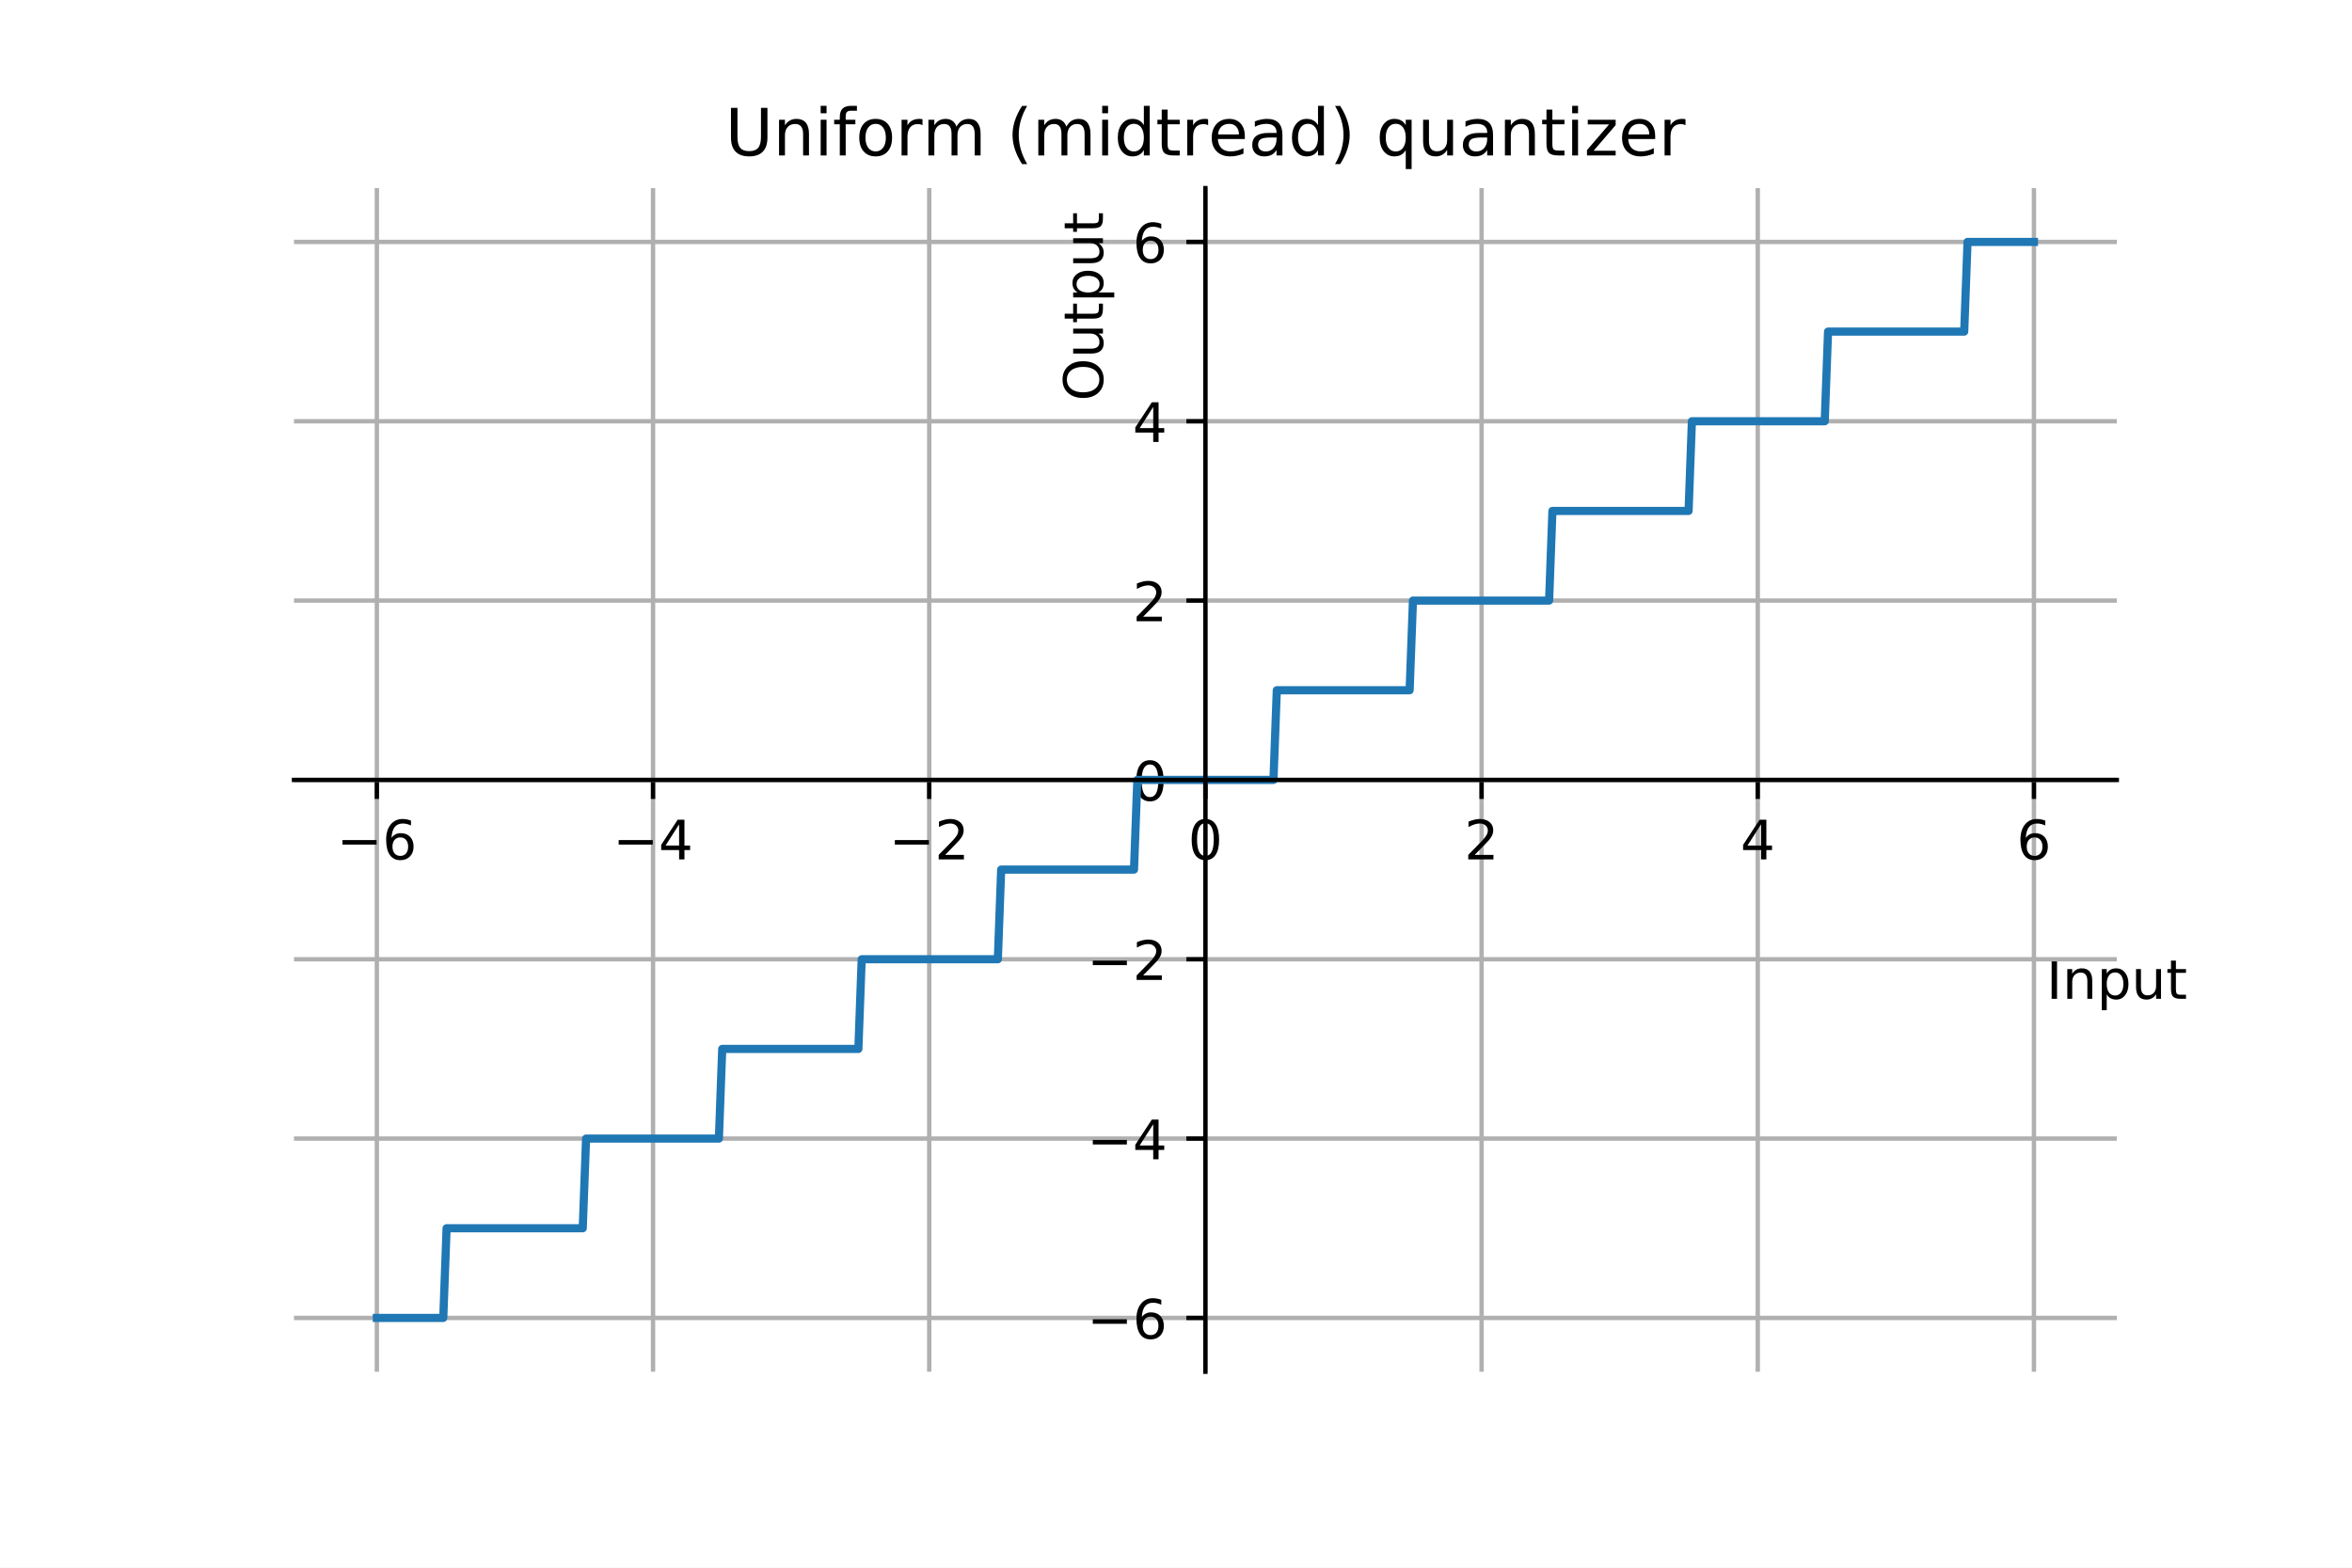
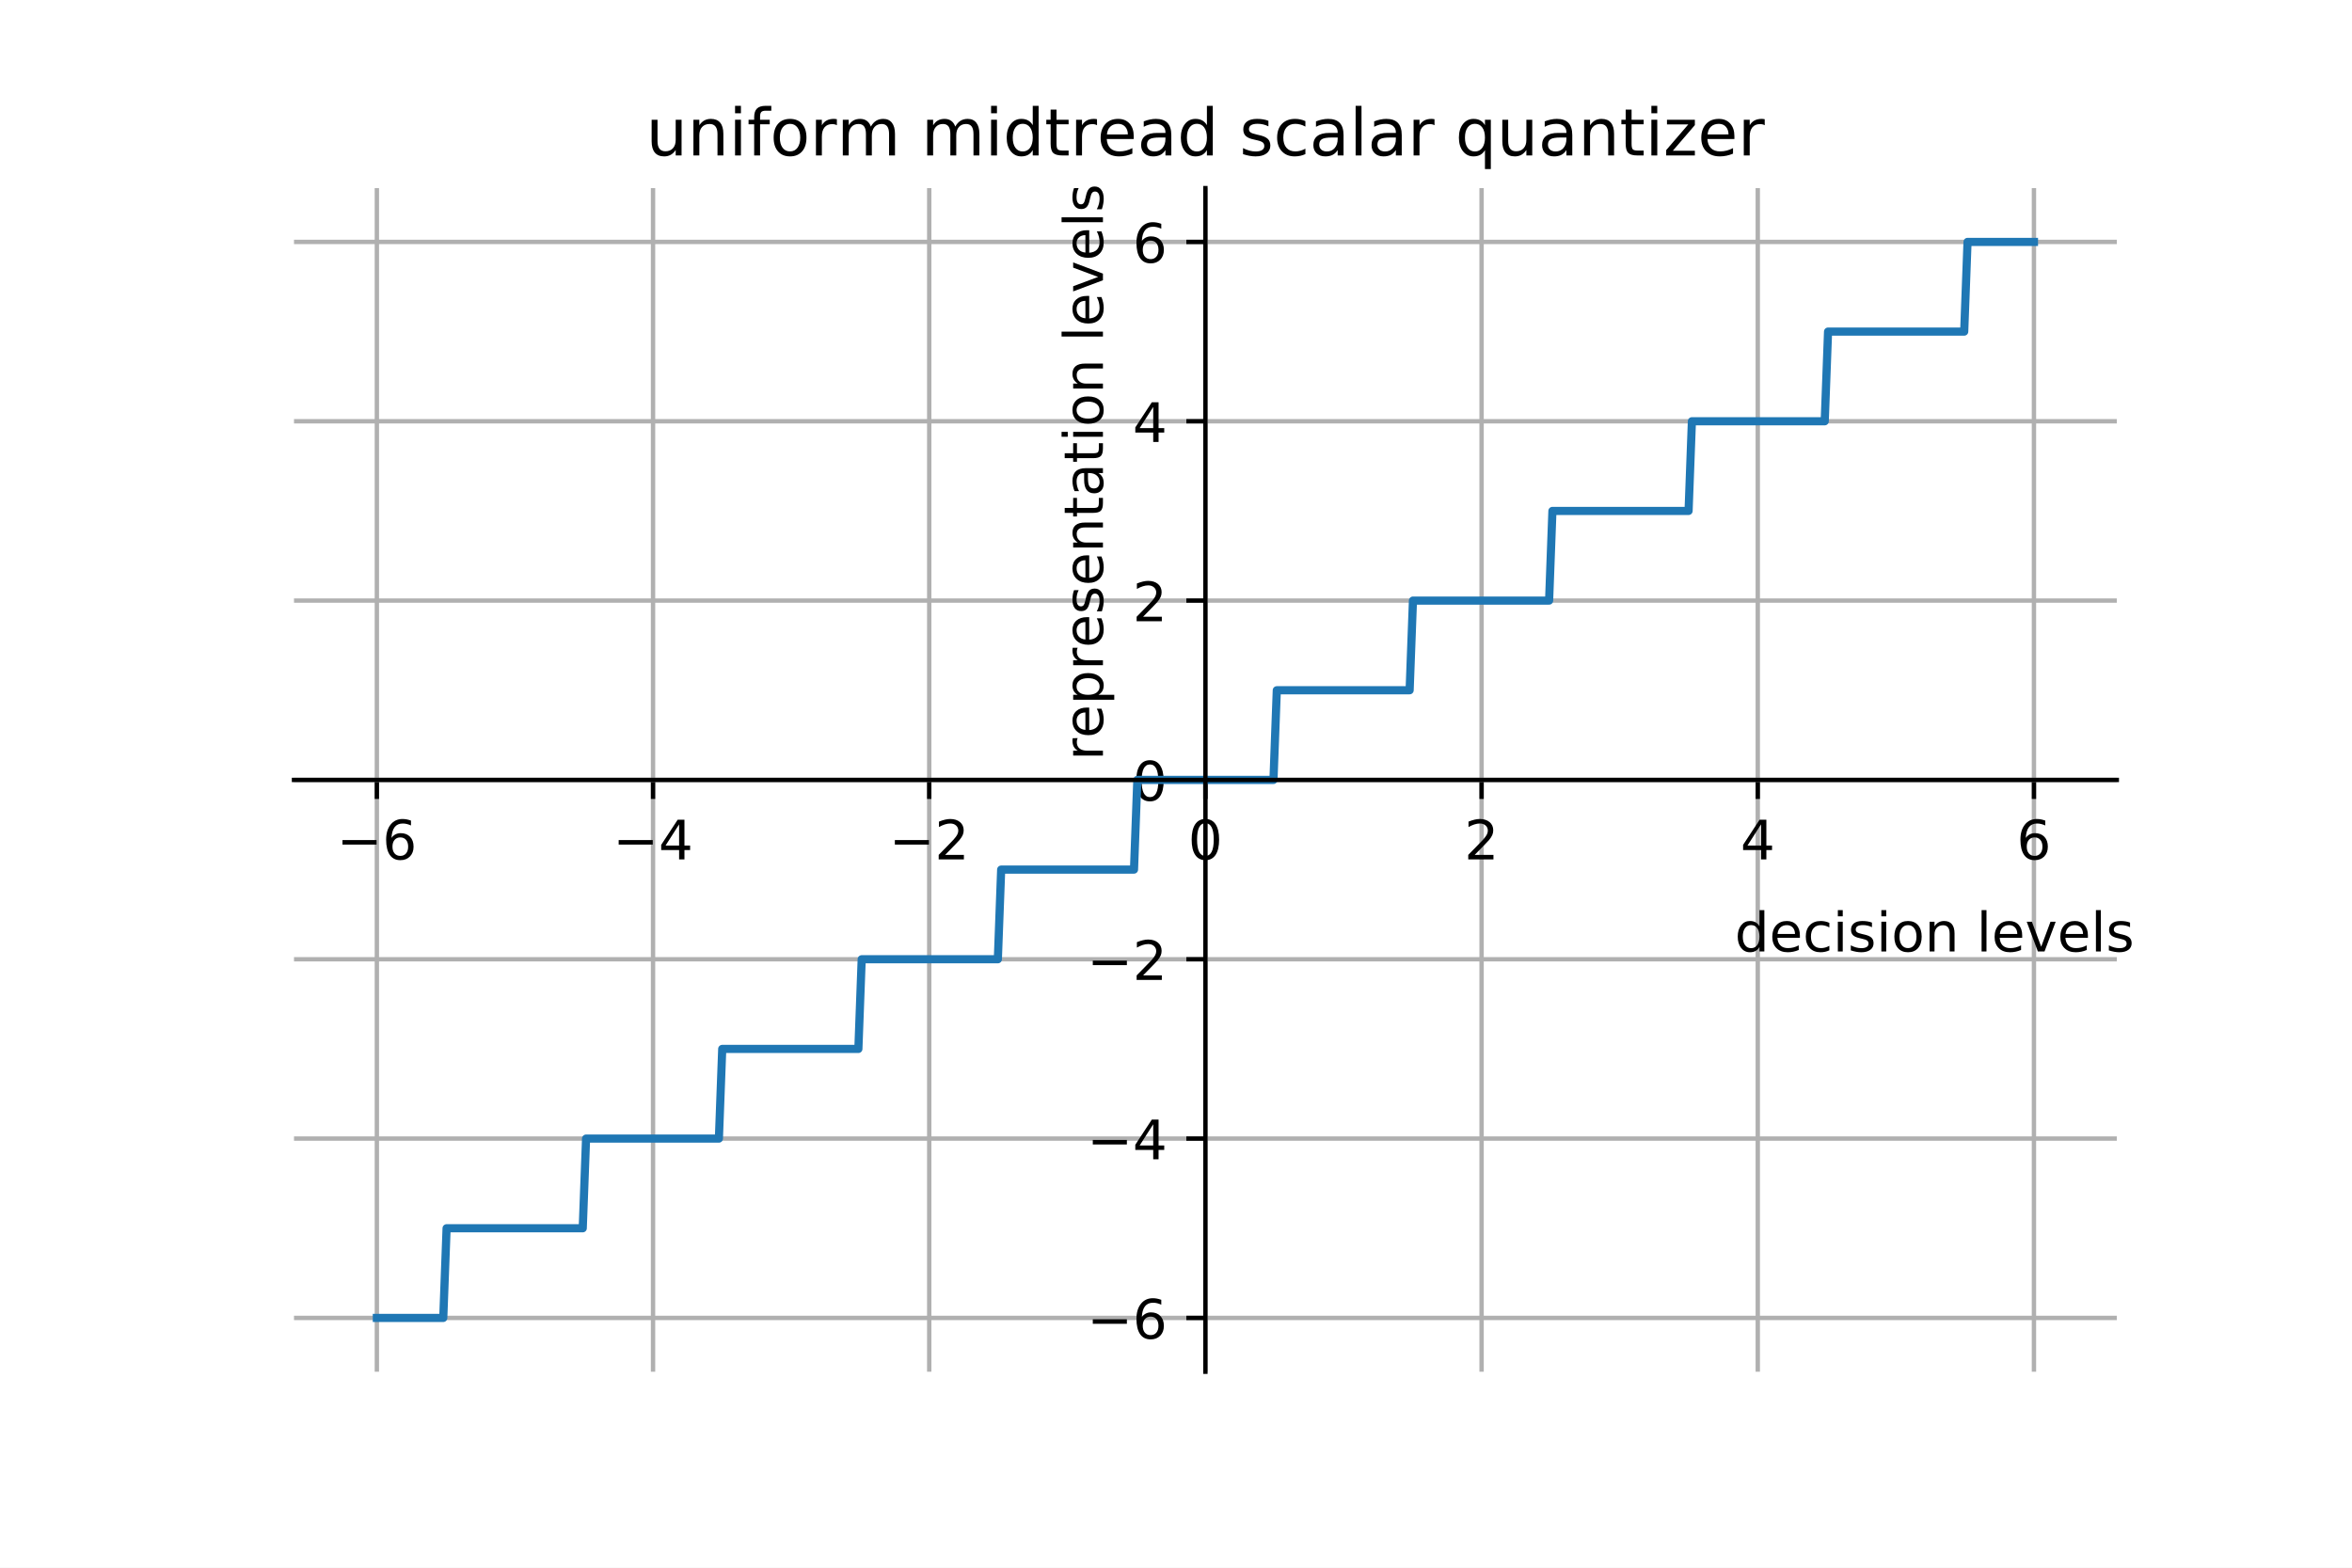
<svg xmlns="http://www.w3.org/2000/svg" xmlns:xlink="http://www.w3.org/1999/xlink" height="288pt" version="1.1" viewBox="0 0 432 288" width="432pt">
  <defs>
    <style type="text/css">
*{stroke-linecap:butt;stroke-linejoin:round;}
  </style>
  </defs>
  <g id="figure_1">
    <g id="patch_1">
      <path d="M 0 288  L 432 288  L 432 0  L 0 0  z " style="fill:#ffffff;" />
    </g>
    <g id="axes_1">
      <g id="patch_2">
        <path d="M 54 252  L 388.8 252  L 388.8 34.56  L 54 34.56  z " style="fill:#ffffff;" />
      </g>
      <g id="matplotlib.axis_1">
        <g id="xtick_1">
          <g id="line2d_1">
-             <path clip-path="url(#p2a29bdb767)" d="M 69.218 252  L 69.218 34.56  " style="fill:none;stroke:#b0b0b0;stroke-linecap:square;stroke-width:0.8;" />
+             <path clip-path="url(#p3962b94bdc)" d="M 69.218 252  L 69.218 34.56  " style="fill:none;stroke:#b0b0b0;stroke-linecap:square;stroke-width:0.8;" />
          </g>
          <g id="line2d_2">
            <defs>
-               <path d="M 0 0  L 0 3.5  " id="me0959d62d1" style="stroke:#000000;stroke-width:0.8;" />
-             </defs>
-             <g>
-               <use style="stroke:#000000;stroke-width:0.8;" x="69.218" xlink:href="#me0959d62d1" y="143.28" />
+               <path d="M 0 0  L 0 3.5  " id="mce15957c04" style="stroke:#000000;stroke-width:0.8;" />
+             </defs>
+             <g>
+               <use style="stroke:#000000;stroke-width:0.8;" x="69.218" xlink:href="#mce15957c04" y="143.28" />
            </g>
          </g>
          <g id="text_1">
            <defs>
              <path d="M 10.594 35.5  L 73.188 35.5  L 73.188 27.203  L 10.594 27.203  z " id="DejaVuSans-8722" />
              <path d="M 33.016 40.375  Q 26.375 40.375 22.484 35.828  Q 18.609 31.297 18.609 23.391  Q 18.609 15.531 22.484 10.953  Q 26.375 6.391 33.016 6.391  Q 39.656 6.391 43.531 10.953  Q 47.406 15.531 47.406 23.391  Q 47.406 31.297 43.531 35.828  Q 39.656 40.375 33.016 40.375  z M 52.594 71.297  L 52.594 62.312  Q 48.875 64.062 45.094 64.984  Q 41.312 65.922 37.594 65.922  Q 27.828 65.922 22.672 59.328  Q 17.531 52.734 16.797 39.406  Q 19.672 43.656 24.016 45.922  Q 28.375 48.188 33.594 48.188  Q 44.578 48.188 50.953 41.516  Q 57.328 34.859 57.328 23.391  Q 57.328 12.156 50.688 5.359  Q 44.047 -1.422 33.016 -1.422  Q 20.359 -1.422 13.672 8.266  Q 6.984 17.969 6.984 36.375  Q 6.984 53.656 15.188 63.938  Q 23.391 74.219 37.203 74.219  Q 40.922 74.219 44.703 73.484  Q 48.484 72.75 52.594 71.297  z " id="DejaVuSans-54" />
            </defs>
            <g transform="translate(61.84709 157.8784)scale(0.1 -0.1)">
              <use xlink:href="#DejaVuSans-8722" />
              <use x="83.789" xlink:href="#DejaVuSans-54" />
            </g>
          </g>
        </g>
        <g id="xtick_2">
          <g id="line2d_3">
-             <path clip-path="url(#p2a29bdb767)" d="M 119.945 252  L 119.945 34.56  " style="fill:none;stroke:#b0b0b0;stroke-linecap:square;stroke-width:0.8;" />
+             <path clip-path="url(#p3962b94bdc)" d="M 119.945 252  L 119.945 34.56  " style="fill:none;stroke:#b0b0b0;stroke-linecap:square;stroke-width:0.8;" />
          </g>
          <g id="line2d_4">
            <g>
-               <use style="stroke:#000000;stroke-width:0.8;" x="119.945" xlink:href="#me0959d62d1" y="143.28" />
+               <use style="stroke:#000000;stroke-width:0.8;" x="119.945" xlink:href="#mce15957c04" y="143.28" />
            </g>
          </g>
          <g id="text_2">
            <defs>
              <path d="M 37.797 64.312  L 12.891 25.391  L 37.797 25.391  z M 35.203 72.906  L 47.609 72.906  L 47.609 25.391  L 58.016 25.391  L 58.016 17.188  L 47.609 17.188  L 47.609 0  L 37.797 0  L 37.797 17.188  L 4.891 17.188  L 4.891 26.703  z " id="DejaVuSans-52" />
            </defs>
            <g transform="translate(112.5744 157.8784)scale(0.1 -0.1)">
              <use xlink:href="#DejaVuSans-8722" />
              <use x="83.789" xlink:href="#DejaVuSans-52" />
            </g>
          </g>
        </g>
        <g id="xtick_3">
          <g id="line2d_5">
-             <path clip-path="url(#p2a29bdb767)" d="M 170.673 252  L 170.673 34.56  " style="fill:none;stroke:#b0b0b0;stroke-linecap:square;stroke-width:0.8;" />
+             <path clip-path="url(#p3962b94bdc)" d="M 170.673 252  L 170.673 34.56  " style="fill:none;stroke:#b0b0b0;stroke-linecap:square;stroke-width:0.8;" />
          </g>
          <g id="line2d_6">
            <g>
-               <use style="stroke:#000000;stroke-width:0.8;" x="170.673" xlink:href="#me0959d62d1" y="143.28" />
+               <use style="stroke:#000000;stroke-width:0.8;" x="170.673" xlink:href="#mce15957c04" y="143.28" />
            </g>
          </g>
          <g id="text_3">
            <defs>
              <path d="M 19.188 8.297  L 53.609 8.297  L 53.609 0  L 7.328 0  L 7.328 8.297  Q 12.938 14.109 22.625 23.891  Q 32.328 33.688 34.812 36.531  Q 39.547 41.844 41.422 45.531  Q 43.312 49.219 43.312 52.781  Q 43.312 58.594 39.234 62.25  Q 35.156 65.922 28.609 65.922  Q 23.969 65.922 18.812 64.312  Q 13.672 62.703 7.812 59.422  L 7.812 69.391  Q 13.766 71.781 18.938 73  Q 24.125 74.219 28.422 74.219  Q 39.75 74.219 46.484 68.547  Q 53.219 62.891 53.219 53.422  Q 53.219 48.922 51.531 44.891  Q 49.859 40.875 45.406 35.406  Q 44.188 33.984 37.641 27.219  Q 31.109 20.453 19.188 8.297  z " id="DejaVuSans-50" />
            </defs>
            <g transform="translate(163.3016 157.8784)scale(0.1 -0.1)">
              <use xlink:href="#DejaVuSans-8722" />
              <use x="83.789" xlink:href="#DejaVuSans-50" />
            </g>
          </g>
        </g>
        <g id="xtick_4">
          <g id="line2d_7">
-             <path clip-path="url(#p2a29bdb767)" d="M 221.4 252  L 221.4 34.56  " style="fill:none;stroke:#b0b0b0;stroke-linecap:square;stroke-width:0.8;" />
+             <path clip-path="url(#p3962b94bdc)" d="M 221.4 252  L 221.4 34.56  " style="fill:none;stroke:#b0b0b0;stroke-linecap:square;stroke-width:0.8;" />
          </g>
          <g id="line2d_8">
            <g>
-               <use style="stroke:#000000;stroke-width:0.8;" x="221.4" xlink:href="#me0959d62d1" y="143.28" />
+               <use style="stroke:#000000;stroke-width:0.8;" x="221.4" xlink:href="#mce15957c04" y="143.28" />
            </g>
          </g>
          <g id="text_4">
            <defs>
              <path d="M 31.781 66.406  Q 24.172 66.406 20.328 58.906  Q 16.5 51.422 16.5 36.375  Q 16.5 21.391 20.328 13.891  Q 24.172 6.391 31.781 6.391  Q 39.453 6.391 43.281 13.891  Q 47.125 21.391 47.125 36.375  Q 47.125 51.422 43.281 58.906  Q 39.453 66.406 31.781 66.406  z M 31.781 74.219  Q 44.047 74.219 50.516 64.516  Q 56.984 54.828 56.984 36.375  Q 56.984 17.969 50.516 8.266  Q 44.047 -1.422 31.781 -1.422  Q 19.531 -1.422 13.062 8.266  Q 6.594 17.969 6.594 36.375  Q 6.594 54.828 13.062 64.516  Q 19.531 74.219 31.781 74.219  z " id="DejaVuSans-48" />
            </defs>
            <g transform="translate(218.2188 157.8784)scale(0.1 -0.1)">
              <use xlink:href="#DejaVuSans-48" />
            </g>
          </g>
        </g>
        <g id="xtick_5">
          <g id="line2d_9">
-             <path clip-path="url(#p2a29bdb767)" d="M 272.127 252  L 272.127 34.56  " style="fill:none;stroke:#b0b0b0;stroke-linecap:square;stroke-width:0.8;" />
+             <path clip-path="url(#p3962b94bdc)" d="M 272.127 252  L 272.127 34.56  " style="fill:none;stroke:#b0b0b0;stroke-linecap:square;stroke-width:0.8;" />
          </g>
          <g id="line2d_10">
            <g>
-               <use style="stroke:#000000;stroke-width:0.8;" x="272.127" xlink:href="#me0959d62d1" y="143.28" />
+               <use style="stroke:#000000;stroke-width:0.8;" x="272.127" xlink:href="#mce15957c04" y="143.28" />
            </g>
          </g>
          <g id="text_5">
            <g transform="translate(268.946 157.8784)scale(0.1 -0.1)">
              <use xlink:href="#DejaVuSans-50" />
            </g>
          </g>
        </g>
        <g id="xtick_6">
          <g id="line2d_11">
-             <path clip-path="url(#p2a29bdb767)" d="M 322.855 252  L 322.855 34.56  " style="fill:none;stroke:#b0b0b0;stroke-linecap:square;stroke-width:0.8;" />
+             <path clip-path="url(#p3962b94bdc)" d="M 322.855 252  L 322.855 34.56  " style="fill:none;stroke:#b0b0b0;stroke-linecap:square;stroke-width:0.8;" />
          </g>
          <g id="line2d_12">
            <g>
-               <use style="stroke:#000000;stroke-width:0.8;" x="322.855" xlink:href="#me0959d62d1" y="143.28" />
+               <use style="stroke:#000000;stroke-width:0.8;" x="322.855" xlink:href="#mce15957c04" y="143.28" />
            </g>
          </g>
          <g id="text_6">
            <g transform="translate(319.6733 157.8784)scale(0.1 -0.1)">
              <use xlink:href="#DejaVuSans-52" />
            </g>
          </g>
        </g>
        <g id="xtick_7">
          <g id="line2d_13">
-             <path clip-path="url(#p2a29bdb767)" d="M 373.582 252  L 373.582 34.56  " style="fill:none;stroke:#b0b0b0;stroke-linecap:square;stroke-width:0.8;" />
+             <path clip-path="url(#p3962b94bdc)" d="M 373.582 252  L 373.582 34.56  " style="fill:none;stroke:#b0b0b0;stroke-linecap:square;stroke-width:0.8;" />
          </g>
          <g id="line2d_14">
            <g>
-               <use style="stroke:#000000;stroke-width:0.8;" x="373.582" xlink:href="#me0959d62d1" y="143.28" />
+               <use style="stroke:#000000;stroke-width:0.8;" x="373.582" xlink:href="#mce15957c04" y="143.28" />
            </g>
          </g>
          <g id="text_7">
            <g transform="translate(370.4006 157.8784)scale(0.1 -0.1)">
              <use xlink:href="#DejaVuSans-54" />
            </g>
          </g>
        </g>
        <g id="text_8">
          <defs>
-             <path d="M 9.812 72.906  L 19.672 72.906  L 19.672 0  L 9.812 0  z " id="DejaVuSans-73" />
+             <path d="M 45.406 46.391  L 45.406 75.984  L 54.391 75.984  L 54.391 0  L 45.406 0  L 45.406 8.203  Q 42.578 3.328 38.25 0.953  Q 33.938 -1.422 27.875 -1.422  Q 17.969 -1.422 11.734 6.484  Q 5.516 14.406 5.516 27.297  Q 5.516 40.188 11.734 48.094  Q 17.969 56 27.875 56  Q 33.938 56 38.25 53.625  Q 42.578 51.266 45.406 46.391  z M 14.797 27.297  Q 14.797 17.391 18.875 11.75  Q 22.953 6.109 30.078 6.109  Q 37.203 6.109 41.297 11.75  Q 45.406 17.391 45.406 27.297  Q 45.406 37.203 41.297 42.844  Q 37.203 48.484 30.078 48.484  Q 22.953 48.484 18.875 42.844  Q 14.797 37.203 14.797 27.297  z " id="DejaVuSans-100" />
+             <path d="M 56.203 29.594  L 56.203 25.203  L 14.891 25.203  Q 15.484 15.922 20.484 11.062  Q 25.484 6.203 34.422 6.203  Q 39.594 6.203 44.453 7.469  Q 49.312 8.734 54.109 11.281  L 54.109 2.781  Q 49.266 0.734 44.188 -0.344  Q 39.109 -1.422 33.891 -1.422  Q 20.797 -1.422 13.156 6.188  Q 5.516 13.812 5.516 26.812  Q 5.516 40.234 12.766 48.109  Q 20.016 56 32.328 56  Q 43.359 56 49.781 48.891  Q 56.203 41.797 56.203 29.594  z M 47.219 32.234  Q 47.125 39.594 43.094 43.984  Q 39.062 48.391 32.422 48.391  Q 24.906 48.391 20.391 44.141  Q 15.875 39.891 15.188 32.172  z " id="DejaVuSans-101" />
+             <path d="M 48.781 52.594  L 48.781 44.188  Q 44.969 46.297 41.141 47.344  Q 37.312 48.391 33.406 48.391  Q 24.656 48.391 19.812 42.844  Q 14.984 37.312 14.984 27.297  Q 14.984 17.281 19.812 11.734  Q 24.656 6.203 33.406 6.203  Q 37.312 6.203 41.141 7.25  Q 44.969 8.297 48.781 10.406  L 48.781 2.094  Q 45.016 0.344 40.984 -0.531  Q 36.969 -1.422 32.422 -1.422  Q 20.062 -1.422 12.781 6.344  Q 5.516 14.109 5.516 27.297  Q 5.516 40.672 12.859 48.328  Q 20.219 56 33.016 56  Q 37.156 56 41.109 55.141  Q 45.062 54.297 48.781 52.594  z " id="DejaVuSans-99" />
+             <path d="M 9.422 54.688  L 18.406 54.688  L 18.406 0  L 9.422 0  z M 9.422 75.984  L 18.406 75.984  L 18.406 64.594  L 9.422 64.594  z " id="DejaVuSans-105" />
+             <path d="M 44.281 53.078  L 44.281 44.578  Q 40.484 46.531 36.375 47.5  Q 32.281 48.484 27.875 48.484  Q 21.188 48.484 17.844 46.438  Q 14.5 44.391 14.5 40.281  Q 14.5 37.156 16.891 35.375  Q 19.281 33.594 26.516 31.984  L 29.594 31.297  Q 39.156 29.25 43.188 25.516  Q 47.219 21.781 47.219 15.094  Q 47.219 7.469 41.188 3.016  Q 35.156 -1.422 24.609 -1.422  Q 20.219 -1.422 15.453 -0.562  Q 10.688 0.297 5.422 2  L 5.422 11.281  Q 10.406 8.688 15.234 7.391  Q 20.062 6.109 24.812 6.109  Q 31.156 6.109 34.562 8.281  Q 37.984 10.453 37.984 14.406  Q 37.984 18.062 35.516 20.016  Q 33.062 21.969 24.703 23.781  L 21.578 24.516  Q 13.234 26.266 9.516 29.906  Q 5.812 33.547 5.812 39.891  Q 5.812 47.609 11.281 51.797  Q 16.75 56 26.812 56  Q 31.781 56 36.172 55.266  Q 40.578 54.547 44.281 53.078  z " id="DejaVuSans-115" />
+             <path d="M 30.609 48.391  Q 23.391 48.391 19.188 42.75  Q 14.984 37.109 14.984 27.297  Q 14.984 17.484 19.156 11.844  Q 23.344 6.203 30.609 6.203  Q 37.797 6.203 41.984 11.859  Q 46.188 17.531 46.188 27.297  Q 46.188 37.016 41.984 42.703  Q 37.797 48.391 30.609 48.391  z M 30.609 56  Q 42.328 56 49.016 48.375  Q 55.719 40.766 55.719 27.297  Q 55.719 13.875 49.016 6.219  Q 42.328 -1.422 30.609 -1.422  Q 18.844 -1.422 12.172 6.219  Q 5.516 13.875 5.516 27.297  Q 5.516 40.766 12.172 48.375  Q 18.844 56 30.609 56  z " id="DejaVuSans-111" />
            <path d="M 54.891 33.016  L 54.891 0  L 45.906 0  L 45.906 32.719  Q 45.906 40.484 42.875 44.328  Q 39.844 48.188 33.797 48.188  Q 26.516 48.188 22.312 43.547  Q 18.109 38.922 18.109 30.906  L 18.109 0  L 9.078 0  L 9.078 54.688  L 18.109 54.688  L 18.109 46.188  Q 21.344 51.125 25.703 53.562  Q 30.078 56 35.797 56  Q 45.219 56 50.047 50.172  Q 54.891 44.344 54.891 33.016  z " id="DejaVuSans-110" />
-             <path d="M 18.109 8.203  L 18.109 -20.797  L 9.078 -20.797  L 9.078 54.688  L 18.109 54.688  L 18.109 46.391  Q 20.953 51.266 25.266 53.625  Q 29.594 56 35.594 56  Q 45.562 56 51.781 48.094  Q 58.016 40.188 58.016 27.297  Q 58.016 14.406 51.781 6.484  Q 45.562 -1.422 35.594 -1.422  Q 29.594 -1.422 25.266 0.953  Q 20.953 3.328 18.109 8.203  z M 48.688 27.297  Q 48.688 37.203 44.609 42.844  Q 40.531 48.484 33.406 48.484  Q 26.266 48.484 22.188 42.844  Q 18.109 37.203 18.109 27.297  Q 18.109 17.391 22.188 11.75  Q 26.266 6.109 33.406 6.109  Q 40.531 6.109 44.609 11.75  Q 48.688 17.391 48.688 27.297  z " id="DejaVuSans-112" />
-             <path d="M 8.5 21.578  L 8.5 54.688  L 17.484 54.688  L 17.484 21.922  Q 17.484 14.156 20.5 10.266  Q 23.531 6.391 29.594 6.391  Q 36.859 6.391 41.078 11.031  Q 45.312 15.672 45.312 23.688  L 45.312 54.688  L 54.297 54.688  L 54.297 0  L 45.312 0  L 45.312 8.406  Q 42.047 3.422 37.719 1  Q 33.406 -1.422 27.688 -1.422  Q 18.266 -1.422 13.375 4.438  Q 8.5 10.297 8.5 21.578  z M 31.109 56  z " id="DejaVuSans-117" />
-             <path d="M 18.312 70.219  L 18.312 54.688  L 36.812 54.688  L 36.812 47.703  L 18.312 47.703  L 18.312 18.016  Q 18.312 11.328 20.141 9.422  Q 21.969 7.516 27.594 7.516  L 36.812 7.516  L 36.812 0  L 27.594 0  Q 17.188 0 13.234 3.875  Q 9.281 7.766 9.281 18.016  L 9.281 47.703  L 2.688 47.703  L 2.688 54.688  L 9.281 54.688  L 9.281 70.219  z " id="DejaVuSans-116" />
+             <path id="DejaVuSans-32" />
+             <path d="M 9.422 75.984  L 18.406 75.984  L 18.406 0  L 9.422 0  z " id="DejaVuSans-108" />
+             <path d="M 2.984 54.688  L 12.5 54.688  L 29.594 8.797  L 46.688 54.688  L 56.203 54.688  L 35.688 0  L 23.484 0  z " id="DejaVuSans-118" />
          </defs>
-           <g transform="translate(375.8531 183.4944)scale(0.1 -0.1)">
-             <use xlink:href="#DejaVuSans-73" />
-             <use x="29.492" xlink:href="#DejaVuSans-110" />
-             <use x="92.871" xlink:href="#DejaVuSans-112" />
-             <use x="156.348" xlink:href="#DejaVuSans-117" />
-             <use x="219.727" xlink:href="#DejaVuSans-116" />
+           <g transform="translate(318.6247 174.7968)scale(0.1 -0.1)">
+             <use xlink:href="#DejaVuSans-100" />
+             <use x="63.477" xlink:href="#DejaVuSans-101" />
+             <use x="125" xlink:href="#DejaVuSans-99" />
+             <use x="179.98" xlink:href="#DejaVuSans-105" />
+             <use x="207.764" xlink:href="#DejaVuSans-115" />
+             <use x="259.863" xlink:href="#DejaVuSans-105" />
+             <use x="287.646" xlink:href="#DejaVuSans-111" />
+             <use x="348.828" xlink:href="#DejaVuSans-110" />
+             <use x="412.207" xlink:href="#DejaVuSans-32" />
+             <use x="443.994" xlink:href="#DejaVuSans-108" />
+             <use x="471.777" xlink:href="#DejaVuSans-101" />
+             <use x="533.301" xlink:href="#DejaVuSans-118" />
+             <use x="592.48" xlink:href="#DejaVuSans-101" />
+             <use x="654.004" xlink:href="#DejaVuSans-108" />
+             <use x="681.787" xlink:href="#DejaVuSans-115" />
          </g>
        </g>
      </g>
      <g id="matplotlib.axis_2">
        <g id="ytick_1">
          <g id="line2d_15">
-             <path clip-path="url(#p2a29bdb767)" d="M 54 242.116  L 388.8 242.116  " style="fill:none;stroke:#b0b0b0;stroke-linecap:square;stroke-width:0.8;" />
+             <path clip-path="url(#p3962b94bdc)" d="M 54 242.116  L 388.8 242.116  " style="fill:none;stroke:#b0b0b0;stroke-linecap:square;stroke-width:0.8;" />
          </g>
          <g id="line2d_16">
            <defs>
-               <path d="M 0 0  L -3.5 0  " id="m15eff4e184" style="stroke:#000000;stroke-width:0.8;" />
-             </defs>
-             <g>
-               <use style="stroke:#000000;stroke-width:0.8;" x="221.4" xlink:href="#m15eff4e184" y="242.116" />
+               <path d="M 0 0  L -3.5 0  " id="mdc44951561" style="stroke:#000000;stroke-width:0.8;" />
+             </defs>
+             <g>
+               <use style="stroke:#000000;stroke-width:0.8;" x="221.4" xlink:href="#mdc44951561" y="242.116" />
            </g>
          </g>
          <g id="text_9">
            <g transform="translate(199.6578 245.9156)scale(0.1 -0.1)">
              <use xlink:href="#DejaVuSans-8722" />
              <use x="83.789" xlink:href="#DejaVuSans-54" />
            </g>
          </g>
        </g>
        <g id="ytick_2">
          <g id="line2d_17">
-             <path clip-path="url(#p2a29bdb767)" d="M 54 209.171  L 388.8 209.171  " style="fill:none;stroke:#b0b0b0;stroke-linecap:square;stroke-width:0.8;" />
+             <path clip-path="url(#p3962b94bdc)" d="M 54 209.171  L 388.8 209.171  " style="fill:none;stroke:#b0b0b0;stroke-linecap:square;stroke-width:0.8;" />
          </g>
          <g id="line2d_18">
            <g>
-               <use style="stroke:#000000;stroke-width:0.8;" x="221.4" xlink:href="#m15eff4e184" y="209.171" />
+               <use style="stroke:#000000;stroke-width:0.8;" x="221.4" xlink:href="#mdc44951561" y="209.171" />
            </g>
          </g>
          <g id="text_10">
            <g transform="translate(199.6578 212.9701)scale(0.1 -0.1)">
              <use xlink:href="#DejaVuSans-8722" />
              <use x="83.789" xlink:href="#DejaVuSans-52" />
            </g>
          </g>
        </g>
        <g id="ytick_3">
          <g id="line2d_19">
-             <path clip-path="url(#p2a29bdb767)" d="M 54 176.225  L 388.8 176.225  " style="fill:none;stroke:#b0b0b0;stroke-linecap:square;stroke-width:0.8;" />
+             <path clip-path="url(#p3962b94bdc)" d="M 54 176.225  L 388.8 176.225  " style="fill:none;stroke:#b0b0b0;stroke-linecap:square;stroke-width:0.8;" />
          </g>
          <g id="line2d_20">
            <g>
-               <use style="stroke:#000000;stroke-width:0.8;" x="221.4" xlink:href="#m15eff4e184" y="176.225" />
+               <use style="stroke:#000000;stroke-width:0.8;" x="221.4" xlink:href="#mdc44951561" y="176.225" />
            </g>
          </g>
          <g id="text_11">
            <g transform="translate(199.6578 180.0247)scale(0.1 -0.1)">
              <use xlink:href="#DejaVuSans-8722" />
              <use x="83.789" xlink:href="#DejaVuSans-50" />
            </g>
          </g>
        </g>
        <g id="ytick_4">
          <g id="line2d_21">
-             <path clip-path="url(#p2a29bdb767)" d="M 54 143.28  L 388.8 143.28  " style="fill:none;stroke:#b0b0b0;stroke-linecap:square;stroke-width:0.8;" />
+             <path clip-path="url(#p3962b94bdc)" d="M 54 143.28  L 388.8 143.28  " style="fill:none;stroke:#b0b0b0;stroke-linecap:square;stroke-width:0.8;" />
          </g>
          <g id="line2d_22">
            <g>
-               <use style="stroke:#000000;stroke-width:0.8;" x="221.4" xlink:href="#m15eff4e184" y="143.28" />
+               <use style="stroke:#000000;stroke-width:0.8;" x="221.4" xlink:href="#mdc44951561" y="143.28" />
            </g>
          </g>
          <g id="text_12">
            <g transform="translate(208.0375 147.0792)scale(0.1 -0.1)">
              <use xlink:href="#DejaVuSans-48" />
            </g>
          </g>
        </g>
        <g id="ytick_5">
          <g id="line2d_23">
-             <path clip-path="url(#p2a29bdb767)" d="M 54 110.335  L 388.8 110.335  " style="fill:none;stroke:#b0b0b0;stroke-linecap:square;stroke-width:0.8;" />
+             <path clip-path="url(#p3962b94bdc)" d="M 54 110.335  L 388.8 110.335  " style="fill:none;stroke:#b0b0b0;stroke-linecap:square;stroke-width:0.8;" />
          </g>
          <g id="line2d_24">
            <g>
-               <use style="stroke:#000000;stroke-width:0.8;" x="221.4" xlink:href="#m15eff4e184" y="110.335" />
+               <use style="stroke:#000000;stroke-width:0.8;" x="221.4" xlink:href="#mdc44951561" y="110.335" />
            </g>
          </g>
          <g id="text_13">
            <g transform="translate(208.0375 114.1338)scale(0.1 -0.1)">
              <use xlink:href="#DejaVuSans-50" />
            </g>
          </g>
        </g>
        <g id="ytick_6">
          <g id="line2d_25">
-             <path clip-path="url(#p2a29bdb767)" d="M 54 77.389  L 388.8 77.389  " style="fill:none;stroke:#b0b0b0;stroke-linecap:square;stroke-width:0.8;" />
+             <path clip-path="url(#p3962b94bdc)" d="M 54 77.389  L 388.8 77.389  " style="fill:none;stroke:#b0b0b0;stroke-linecap:square;stroke-width:0.8;" />
          </g>
          <g id="line2d_26">
            <g>
-               <use style="stroke:#000000;stroke-width:0.8;" x="221.4" xlink:href="#m15eff4e184" y="77.389" />
+               <use style="stroke:#000000;stroke-width:0.8;" x="221.4" xlink:href="#mdc44951561" y="77.389" />
            </g>
          </g>
          <g id="text_14">
            <g transform="translate(208.0375 81.18831)scale(0.1 -0.1)">
              <use xlink:href="#DejaVuSans-52" />
            </g>
          </g>
        </g>
        <g id="ytick_7">
          <g id="line2d_27">
-             <path clip-path="url(#p2a29bdb767)" d="M 54 44.444  L 388.8 44.444  " style="fill:none;stroke:#b0b0b0;stroke-linecap:square;stroke-width:0.8;" />
+             <path clip-path="url(#p3962b94bdc)" d="M 54 44.444  L 388.8 44.444  " style="fill:none;stroke:#b0b0b0;stroke-linecap:square;stroke-width:0.8;" />
          </g>
          <g id="line2d_28">
            <g>
-               <use style="stroke:#000000;stroke-width:0.8;" x="221.4" xlink:href="#m15eff4e184" y="44.444" />
+               <use style="stroke:#000000;stroke-width:0.8;" x="221.4" xlink:href="#mdc44951561" y="44.444" />
            </g>
          </g>
          <g id="text_15">
            <g transform="translate(208.0375 48.24285)scale(0.1 -0.1)">
              <use xlink:href="#DejaVuSans-54" />
            </g>
          </g>
        </g>
        <g id="text_16">
          <defs>
-             <path d="M 39.406 66.219  Q 28.656 66.219 22.328 58.203  Q 16.016 50.203 16.016 36.375  Q 16.016 22.609 22.328 14.594  Q 28.656 6.594 39.406 6.594  Q 50.141 6.594 56.422 14.594  Q 62.703 22.609 62.703 36.375  Q 62.703 50.203 56.422 58.203  Q 50.141 66.219 39.406 66.219  z M 39.406 74.219  Q 54.734 74.219 63.906 63.938  Q 73.094 53.656 73.094 36.375  Q 73.094 19.141 63.906 8.859  Q 54.734 -1.422 39.406 -1.422  Q 24.031 -1.422 14.812 8.828  Q 5.609 19.094 5.609 36.375  Q 5.609 53.656 14.812 63.938  Q 24.031 74.219 39.406 74.219  z " id="DejaVuSans-79" />
+             <path d="M 41.109 46.297  Q 39.594 47.172 37.812 47.578  Q 36.031 48 33.891 48  Q 26.266 48 22.188 43.047  Q 18.109 38.094 18.109 28.812  L 18.109 0  L 9.078 0  L 9.078 54.688  L 18.109 54.688  L 18.109 46.188  Q 20.953 51.172 25.484 53.578  Q 30.031 56 36.531 56  Q 37.453 56 38.578 55.875  Q 39.703 55.766 41.062 55.516  z " id="DejaVuSans-114" />
+             <path d="M 18.109 8.203  L 18.109 -20.797  L 9.078 -20.797  L 9.078 54.688  L 18.109 54.688  L 18.109 46.391  Q 20.953 51.266 25.266 53.625  Q 29.594 56 35.594 56  Q 45.562 56 51.781 48.094  Q 58.016 40.188 58.016 27.297  Q 58.016 14.406 51.781 6.484  Q 45.562 -1.422 35.594 -1.422  Q 29.594 -1.422 25.266 0.953  Q 20.953 3.328 18.109 8.203  z M 48.688 27.297  Q 48.688 37.203 44.609 42.844  Q 40.531 48.484 33.406 48.484  Q 26.266 48.484 22.188 42.844  Q 18.109 37.203 18.109 27.297  Q 18.109 17.391 22.188 11.75  Q 26.266 6.109 33.406 6.109  Q 40.531 6.109 44.609 11.75  Q 48.688 17.391 48.688 27.297  z " id="DejaVuSans-112" />
+             <path d="M 18.312 70.219  L 18.312 54.688  L 36.812 54.688  L 36.812 47.703  L 18.312 47.703  L 18.312 18.016  Q 18.312 11.328 20.141 9.422  Q 21.969 7.516 27.594 7.516  L 36.812 7.516  L 36.812 0  L 27.594 0  Q 17.188 0 13.234 3.875  Q 9.281 7.766 9.281 18.016  L 9.281 47.703  L 2.688 47.703  L 2.688 54.688  L 9.281 54.688  L 9.281 70.219  z " id="DejaVuSans-116" />
+             <path d="M 34.281 27.484  Q 23.391 27.484 19.188 25  Q 14.984 22.516 14.984 16.5  Q 14.984 11.719 18.141 8.906  Q 21.297 6.109 26.703 6.109  Q 34.188 6.109 38.703 11.406  Q 43.219 16.703 43.219 25.484  L 43.219 27.484  z M 52.203 31.203  L 52.203 0  L 43.219 0  L 43.219 8.297  Q 40.141 3.328 35.547 0.953  Q 30.953 -1.422 24.312 -1.422  Q 15.922 -1.422 10.953 3.297  Q 6 8.016 6 15.922  Q 6 25.141 12.172 29.828  Q 18.359 34.516 30.609 34.516  L 43.219 34.516  L 43.219 35.406  Q 43.219 41.609 39.141 45  Q 35.062 48.391 27.688 48.391  Q 23 48.391 18.547 47.266  Q 14.109 46.141 10.016 43.891  L 10.016 52.203  Q 14.938 54.109 19.578 55.047  Q 24.219 56 28.609 56  Q 40.484 56 46.344 49.844  Q 52.203 43.703 52.203 31.203  z " id="DejaVuSans-97" />
          </defs>
-           <g transform="translate(202.5803 73.67197)rotate(-90)scale(0.1 -0.1)">
-             <use xlink:href="#DejaVuSans-79" />
-             <use x="78.711" xlink:href="#DejaVuSans-117" />
-             <use x="142.09" xlink:href="#DejaVuSans-116" />
-             <use x="181.299" xlink:href="#DejaVuSans-112" />
-             <use x="244.775" xlink:href="#DejaVuSans-117" />
-             <use x="308.154" xlink:href="#DejaVuSans-116" />
+           <g transform="translate(202.5803 139.7167)rotate(-90)scale(0.1 -0.1)">
+             <use xlink:href="#DejaVuSans-114" />
+             <use x="41.082" xlink:href="#DejaVuSans-101" />
+             <use x="102.605" xlink:href="#DejaVuSans-112" />
+             <use x="166.082" xlink:href="#DejaVuSans-114" />
+             <use x="207.164" xlink:href="#DejaVuSans-101" />
+             <use x="268.688" xlink:href="#DejaVuSans-115" />
+             <use x="320.787" xlink:href="#DejaVuSans-101" />
+             <use x="382.311" xlink:href="#DejaVuSans-110" />
+             <use x="445.689" xlink:href="#DejaVuSans-116" />
+             <use x="484.898" xlink:href="#DejaVuSans-97" />
+             <use x="546.178" xlink:href="#DejaVuSans-116" />
+             <use x="585.387" xlink:href="#DejaVuSans-105" />
+             <use x="613.17" xlink:href="#DejaVuSans-111" />
+             <use x="674.352" xlink:href="#DejaVuSans-110" />
+             <use x="737.73" xlink:href="#DejaVuSans-32" />
+             <use x="769.518" xlink:href="#DejaVuSans-108" />
+             <use x="797.301" xlink:href="#DejaVuSans-101" />
+             <use x="858.824" xlink:href="#DejaVuSans-118" />
+             <use x="918.004" xlink:href="#DejaVuSans-101" />
+             <use x="979.527" xlink:href="#DejaVuSans-108" />
+             <use x="1007.311" xlink:href="#DejaVuSans-115" />
          </g>
        </g>
      </g>
      <g id="line2d_29">
-         <path clip-path="url(#p2a29bdb767)" d="M 69.218 242.116  L 81.417 242.116  L 82.027 225.644  L 107.035 225.644  L 107.645 209.171  L 132.043 209.171  L 132.653 192.698  L 157.661 192.698  L 158.27 176.225  L 183.278 176.225  L 183.888 159.753  L 208.286 159.753  L 208.896 143.28  L 233.904 143.28  L 234.514 126.807  L 258.912 126.807  L 259.522 110.335  L 284.53 110.335  L 285.139 93.862  L 310.147 93.862  L 310.757 77.389  L 335.155 77.389  L 335.765 60.916  L 360.773 60.916  L 361.383 44.444  L 373.582 44.444  L 373.582 44.444  " style="fill:none;stroke:#1f77b4;stroke-linecap:square;stroke-width:1.5;" />
+         <path clip-path="url(#p3962b94bdc)" d="M 69.218 242.116  L 81.417 242.116  L 82.027 225.644  L 107.035 225.644  L 107.645 209.171  L 132.043 209.171  L 132.653 192.698  L 157.661 192.698  L 158.27 176.225  L 183.278 176.225  L 183.888 159.753  L 208.286 159.753  L 208.896 143.28  L 233.904 143.28  L 234.514 126.807  L 258.912 126.807  L 259.522 110.335  L 284.53 110.335  L 285.139 93.862  L 310.147 93.862  L 310.757 77.389  L 335.155 77.389  L 335.765 60.916  L 360.773 60.916  L 361.383 44.444  L 373.582 44.444  L 373.582 44.444  " style="fill:none;stroke:#1f77b4;stroke-linecap:square;stroke-width:1.5;" />
      </g>
      <g id="patch_3">
        <path d="M 221.4 252  L 221.4 34.56  " style="fill:none;stroke:#000000;stroke-linecap:square;stroke-linejoin:miter;stroke-width:0.8;" />
      </g>
      <g id="patch_4">
        <path d="M 388.8 252  L 388.8 34.56  " style="fill:none;" />
      </g>
      <g id="patch_5">
        <path d="M 54 143.28  L 388.8 143.28  " style="fill:none;stroke:#000000;stroke-linecap:square;stroke-linejoin:miter;stroke-width:0.8;" />
      </g>
      <g id="patch_6">
        <path d="M 54 34.56  L 388.8 34.56  " style="fill:none;" />
      </g>
      <g id="text_17">
        <defs>
-           <path d="M 8.688 72.906  L 18.609 72.906  L 18.609 28.609  Q 18.609 16.891 22.844 11.734  Q 27.094 6.594 36.625 6.594  Q 46.094 6.594 50.344 11.734  Q 54.594 16.891 54.594 28.609  L 54.594 72.906  L 64.5 72.906  L 64.5 27.391  Q 64.5 13.141 57.438 5.859  Q 50.391 -1.422 36.625 -1.422  Q 22.797 -1.422 15.734 5.859  Q 8.688 13.141 8.688 27.391  z " id="DejaVuSans-85" />
-           <path d="M 9.422 54.688  L 18.406 54.688  L 18.406 0  L 9.422 0  z M 9.422 75.984  L 18.406 75.984  L 18.406 64.594  L 9.422 64.594  z " id="DejaVuSans-105" />
+           <path d="M 8.5 21.578  L 8.5 54.688  L 17.484 54.688  L 17.484 21.922  Q 17.484 14.156 20.5 10.266  Q 23.531 6.391 29.594 6.391  Q 36.859 6.391 41.078 11.031  Q 45.312 15.672 45.312 23.688  L 45.312 54.688  L 54.297 54.688  L 54.297 0  L 45.312 0  L 45.312 8.406  Q 42.047 3.422 37.719 1  Q 33.406 -1.422 27.688 -1.422  Q 18.266 -1.422 13.375 4.438  Q 8.5 10.297 8.5 21.578  z M 31.109 56  z " id="DejaVuSans-117" />
          <path d="M 37.109 75.984  L 37.109 68.5  L 28.516 68.5  Q 23.688 68.5 21.797 66.547  Q 19.922 64.594 19.922 59.516  L 19.922 54.688  L 34.719 54.688  L 34.719 47.703  L 19.922 47.703  L 19.922 0  L 10.891 0  L 10.891 47.703  L 2.297 47.703  L 2.297 54.688  L 10.891 54.688  L 10.891 58.5  Q 10.891 67.625 15.141 71.797  Q 19.391 75.984 28.609 75.984  z " id="DejaVuSans-102" />
-           <path d="M 30.609 48.391  Q 23.391 48.391 19.188 42.75  Q 14.984 37.109 14.984 27.297  Q 14.984 17.484 19.156 11.844  Q 23.344 6.203 30.609 6.203  Q 37.797 6.203 41.984 11.859  Q 46.188 17.531 46.188 27.297  Q 46.188 37.016 41.984 42.703  Q 37.797 48.391 30.609 48.391  z M 30.609 56  Q 42.328 56 49.016 48.375  Q 55.719 40.766 55.719 27.297  Q 55.719 13.875 49.016 6.219  Q 42.328 -1.422 30.609 -1.422  Q 18.844 -1.422 12.172 6.219  Q 5.516 13.875 5.516 27.297  Q 5.516 40.766 12.172 48.375  Q 18.844 56 30.609 56  z " id="DejaVuSans-111" />
-           <path d="M 41.109 46.297  Q 39.594 47.172 37.812 47.578  Q 36.031 48 33.891 48  Q 26.266 48 22.188 43.047  Q 18.109 38.094 18.109 28.812  L 18.109 0  L 9.078 0  L 9.078 54.688  L 18.109 54.688  L 18.109 46.188  Q 20.953 51.172 25.484 53.578  Q 30.031 56 36.531 56  Q 37.453 56 38.578 55.875  Q 39.703 55.766 41.062 55.516  z " id="DejaVuSans-114" />
          <path d="M 52 44.188  Q 55.375 50.25 60.062 53.125  Q 64.75 56 71.094 56  Q 79.641 56 84.281 50.016  Q 88.922 44.047 88.922 33.016  L 88.922 0  L 79.891 0  L 79.891 32.719  Q 79.891 40.578 77.094 44.375  Q 74.312 48.188 68.609 48.188  Q 61.625 48.188 57.562 43.547  Q 53.516 38.922 53.516 30.906  L 53.516 0  L 44.484 0  L 44.484 32.719  Q 44.484 40.625 41.703 44.406  Q 38.922 48.188 33.109 48.188  Q 26.219 48.188 22.156 43.531  Q 18.109 38.875 18.109 30.906  L 18.109 0  L 9.078 0  L 9.078 54.688  L 18.109 54.688  L 18.109 46.188  Q 21.188 51.219 25.484 53.609  Q 29.781 56 35.688 56  Q 41.656 56 45.828 52.969  Q 50 49.953 52 44.188  z " id="DejaVuSans-109" />
-           <path id="DejaVuSans-32" />
-           <path d="M 31 75.875  Q 24.469 64.656 21.281 53.656  Q 18.109 42.672 18.109 31.391  Q 18.109 20.125 21.312 9.062  Q 24.516 -2 31 -13.188  L 23.188 -13.188  Q 15.875 -1.703 12.234 9.375  Q 8.594 20.453 8.594 31.391  Q 8.594 42.281 12.203 53.312  Q 15.828 64.359 23.188 75.875  z " id="DejaVuSans-40" />
-           <path d="M 45.406 46.391  L 45.406 75.984  L 54.391 75.984  L 54.391 0  L 45.406 0  L 45.406 8.203  Q 42.578 3.328 38.25 0.953  Q 33.938 -1.422 27.875 -1.422  Q 17.969 -1.422 11.734 6.484  Q 5.516 14.406 5.516 27.297  Q 5.516 40.188 11.734 48.094  Q 17.969 56 27.875 56  Q 33.938 56 38.25 53.625  Q 42.578 51.266 45.406 46.391  z M 14.797 27.297  Q 14.797 17.391 18.875 11.75  Q 22.953 6.109 30.078 6.109  Q 37.203 6.109 41.297 11.75  Q 45.406 17.391 45.406 27.297  Q 45.406 37.203 41.297 42.844  Q 37.203 48.484 30.078 48.484  Q 22.953 48.484 18.875 42.844  Q 14.797 37.203 14.797 27.297  z " id="DejaVuSans-100" />
-           <path d="M 56.203 29.594  L 56.203 25.203  L 14.891 25.203  Q 15.484 15.922 20.484 11.062  Q 25.484 6.203 34.422 6.203  Q 39.594 6.203 44.453 7.469  Q 49.312 8.734 54.109 11.281  L 54.109 2.781  Q 49.266 0.734 44.188 -0.344  Q 39.109 -1.422 33.891 -1.422  Q 20.797 -1.422 13.156 6.188  Q 5.516 13.812 5.516 26.812  Q 5.516 40.234 12.766 48.109  Q 20.016 56 32.328 56  Q 43.359 56 49.781 48.891  Q 56.203 41.797 56.203 29.594  z M 47.219 32.234  Q 47.125 39.594 43.094 43.984  Q 39.062 48.391 32.422 48.391  Q 24.906 48.391 20.391 44.141  Q 15.875 39.891 15.188 32.172  z " id="DejaVuSans-101" />
-           <path d="M 34.281 27.484  Q 23.391 27.484 19.188 25  Q 14.984 22.516 14.984 16.5  Q 14.984 11.719 18.141 8.906  Q 21.297 6.109 26.703 6.109  Q 34.188 6.109 38.703 11.406  Q 43.219 16.703 43.219 25.484  L 43.219 27.484  z M 52.203 31.203  L 52.203 0  L 43.219 0  L 43.219 8.297  Q 40.141 3.328 35.547 0.953  Q 30.953 -1.422 24.312 -1.422  Q 15.922 -1.422 10.953 3.297  Q 6 8.016 6 15.922  Q 6 25.141 12.172 29.828  Q 18.359 34.516 30.609 34.516  L 43.219 34.516  L 43.219 35.406  Q 43.219 41.609 39.141 45  Q 35.062 48.391 27.688 48.391  Q 23 48.391 18.547 47.266  Q 14.109 46.141 10.016 43.891  L 10.016 52.203  Q 14.938 54.109 19.578 55.047  Q 24.219 56 28.609 56  Q 40.484 56 46.344 49.844  Q 52.203 43.703 52.203 31.203  z " id="DejaVuSans-97" />
-           <path d="M 8.016 75.875  L 15.828 75.875  Q 23.141 64.359 26.781 53.312  Q 30.422 42.281 30.422 31.391  Q 30.422 20.453 26.781 9.375  Q 23.141 -1.703 15.828 -13.188  L 8.016 -13.188  Q 14.5 -2 17.703 9.062  Q 20.906 20.125 20.906 31.391  Q 20.906 42.672 17.703 53.656  Q 14.5 64.656 8.016 75.875  z " id="DejaVuSans-41" />
          <path d="M 14.797 27.297  Q 14.797 17.391 18.875 11.75  Q 22.953 6.109 30.078 6.109  Q 37.203 6.109 41.297 11.75  Q 45.406 17.391 45.406 27.297  Q 45.406 37.203 41.297 42.844  Q 37.203 48.484 30.078 48.484  Q 22.953 48.484 18.875 42.844  Q 14.797 37.203 14.797 27.297  z M 45.406 8.203  Q 42.578 3.328 38.25 0.953  Q 33.938 -1.422 27.875 -1.422  Q 17.969 -1.422 11.734 6.484  Q 5.516 14.406 5.516 27.297  Q 5.516 40.188 11.734 48.094  Q 17.969 56 27.875 56  Q 33.938 56 38.25 53.625  Q 42.578 51.266 45.406 46.391  L 45.406 54.688  L 54.391 54.688  L 54.391 -20.797  L 45.406 -20.797  z " id="DejaVuSans-113" />
          <path d="M 5.516 54.688  L 48.188 54.688  L 48.188 46.484  L 14.406 7.172  L 48.188 7.172  L 48.188 0  L 4.297 0  L 4.297 8.203  L 38.094 47.516  L 5.516 47.516  z " id="DejaVuSans-122" />
        </defs>
-         <g transform="translate(133.2178 28.56)scale(0.12 -0.12)">
-           <use xlink:href="#DejaVuSans-85" />
-           <use x="73.193" xlink:href="#DejaVuSans-110" />
-           <use x="136.572" xlink:href="#DejaVuSans-105" />
-           <use x="164.355" xlink:href="#DejaVuSans-102" />
-           <use x="199.561" xlink:href="#DejaVuSans-111" />
-           <use x="260.742" xlink:href="#DejaVuSans-114" />
-           <use x="301.84" xlink:href="#DejaVuSans-109" />
-           <use x="399.252" xlink:href="#DejaVuSans-32" />
-           <use x="431.039" xlink:href="#DejaVuSans-40" />
-           <use x="470.053" xlink:href="#DejaVuSans-109" />
-           <use x="567.465" xlink:href="#DejaVuSans-105" />
-           <use x="595.248" xlink:href="#DejaVuSans-100" />
-           <use x="658.725" xlink:href="#DejaVuSans-116" />
-           <use x="697.934" xlink:href="#DejaVuSans-114" />
-           <use x="739.016" xlink:href="#DejaVuSans-101" />
-           <use x="800.539" xlink:href="#DejaVuSans-97" />
-           <use x="861.818" xlink:href="#DejaVuSans-100" />
-           <use x="925.295" xlink:href="#DejaVuSans-41" />
-           <use x="964.309" xlink:href="#DejaVuSans-32" />
-           <use x="996.096" xlink:href="#DejaVuSans-113" />
-           <use x="1059.572" xlink:href="#DejaVuSans-117" />
-           <use x="1122.951" xlink:href="#DejaVuSans-97" />
-           <use x="1184.23" xlink:href="#DejaVuSans-110" />
-           <use x="1247.609" xlink:href="#DejaVuSans-116" />
-           <use x="1286.818" xlink:href="#DejaVuSans-105" />
-           <use x="1314.602" xlink:href="#DejaVuSans-122" />
-           <use x="1367.092" xlink:href="#DejaVuSans-101" />
-           <use x="1428.615" xlink:href="#DejaVuSans-114" />
+         <g transform="translate(118.6697 28.56)scale(0.12 -0.12)">
+           <use xlink:href="#DejaVuSans-117" />
+           <use x="63.379" xlink:href="#DejaVuSans-110" />
+           <use x="126.758" xlink:href="#DejaVuSans-105" />
+           <use x="154.541" xlink:href="#DejaVuSans-102" />
+           <use x="189.746" xlink:href="#DejaVuSans-111" />
+           <use x="250.928" xlink:href="#DejaVuSans-114" />
+           <use x="292.025" xlink:href="#DejaVuSans-109" />
+           <use x="389.438" xlink:href="#DejaVuSans-32" />
+           <use x="421.225" xlink:href="#DejaVuSans-109" />
+           <use x="518.637" xlink:href="#DejaVuSans-105" />
+           <use x="546.42" xlink:href="#DejaVuSans-100" />
+           <use x="609.896" xlink:href="#DejaVuSans-116" />
+           <use x="649.105" xlink:href="#DejaVuSans-114" />
+           <use x="690.188" xlink:href="#DejaVuSans-101" />
+           <use x="751.711" xlink:href="#DejaVuSans-97" />
+           <use x="812.99" xlink:href="#DejaVuSans-100" />
+           <use x="876.467" xlink:href="#DejaVuSans-32" />
+           <use x="908.254" xlink:href="#DejaVuSans-115" />
+           <use x="960.354" xlink:href="#DejaVuSans-99" />
+           <use x="1015.334" xlink:href="#DejaVuSans-97" />
+           <use x="1076.613" xlink:href="#DejaVuSans-108" />
+           <use x="1104.396" xlink:href="#DejaVuSans-97" />
+           <use x="1165.676" xlink:href="#DejaVuSans-114" />
+           <use x="1206.789" xlink:href="#DejaVuSans-32" />
+           <use x="1238.576" xlink:href="#DejaVuSans-113" />
+           <use x="1302.053" xlink:href="#DejaVuSans-117" />
+           <use x="1365.432" xlink:href="#DejaVuSans-97" />
+           <use x="1426.711" xlink:href="#DejaVuSans-110" />
+           <use x="1490.09" xlink:href="#DejaVuSans-116" />
+           <use x="1529.299" xlink:href="#DejaVuSans-105" />
+           <use x="1557.082" xlink:href="#DejaVuSans-122" />
+           <use x="1609.572" xlink:href="#DejaVuSans-101" />
+           <use x="1671.096" xlink:href="#DejaVuSans-114" />
        </g>
      </g>
    </g>
  </g>
  <defs>
-     <clipPath id="p2a29bdb767">
+     <clipPath id="p3962b94bdc">
      <rect height="217.44" width="334.8" x="54" y="34.56" />
    </clipPath>
  </defs>
</svg>
